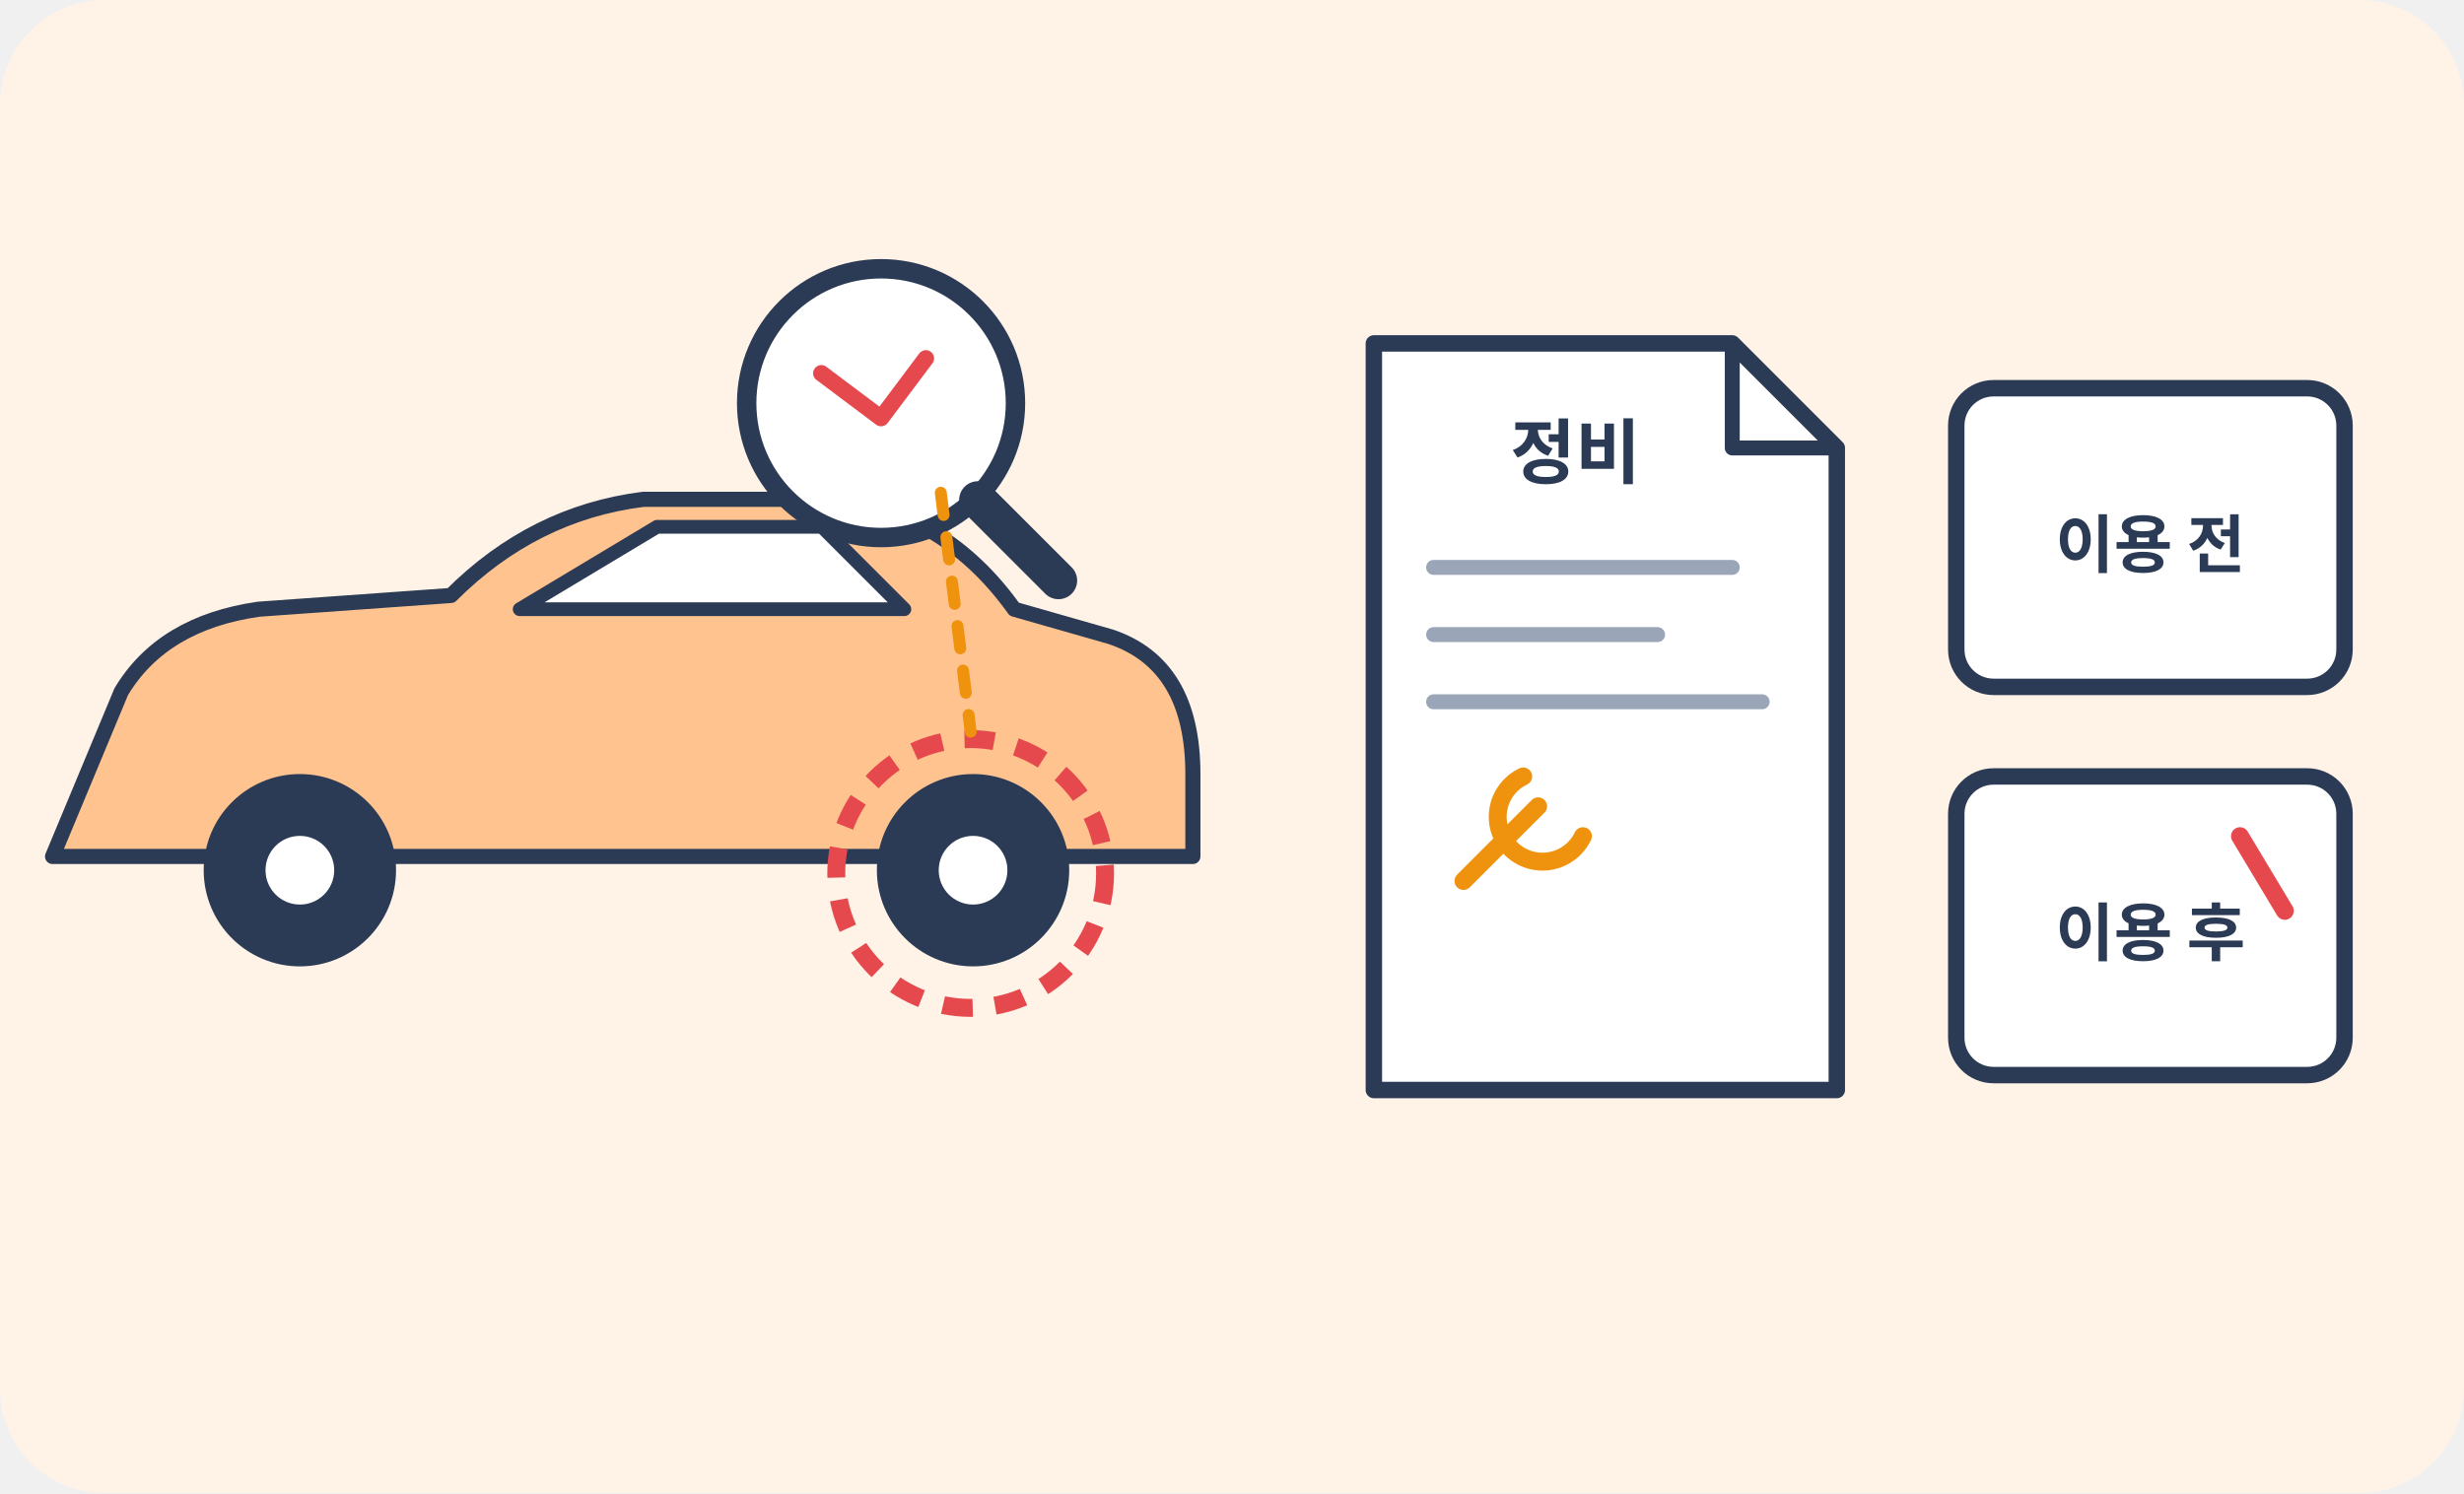
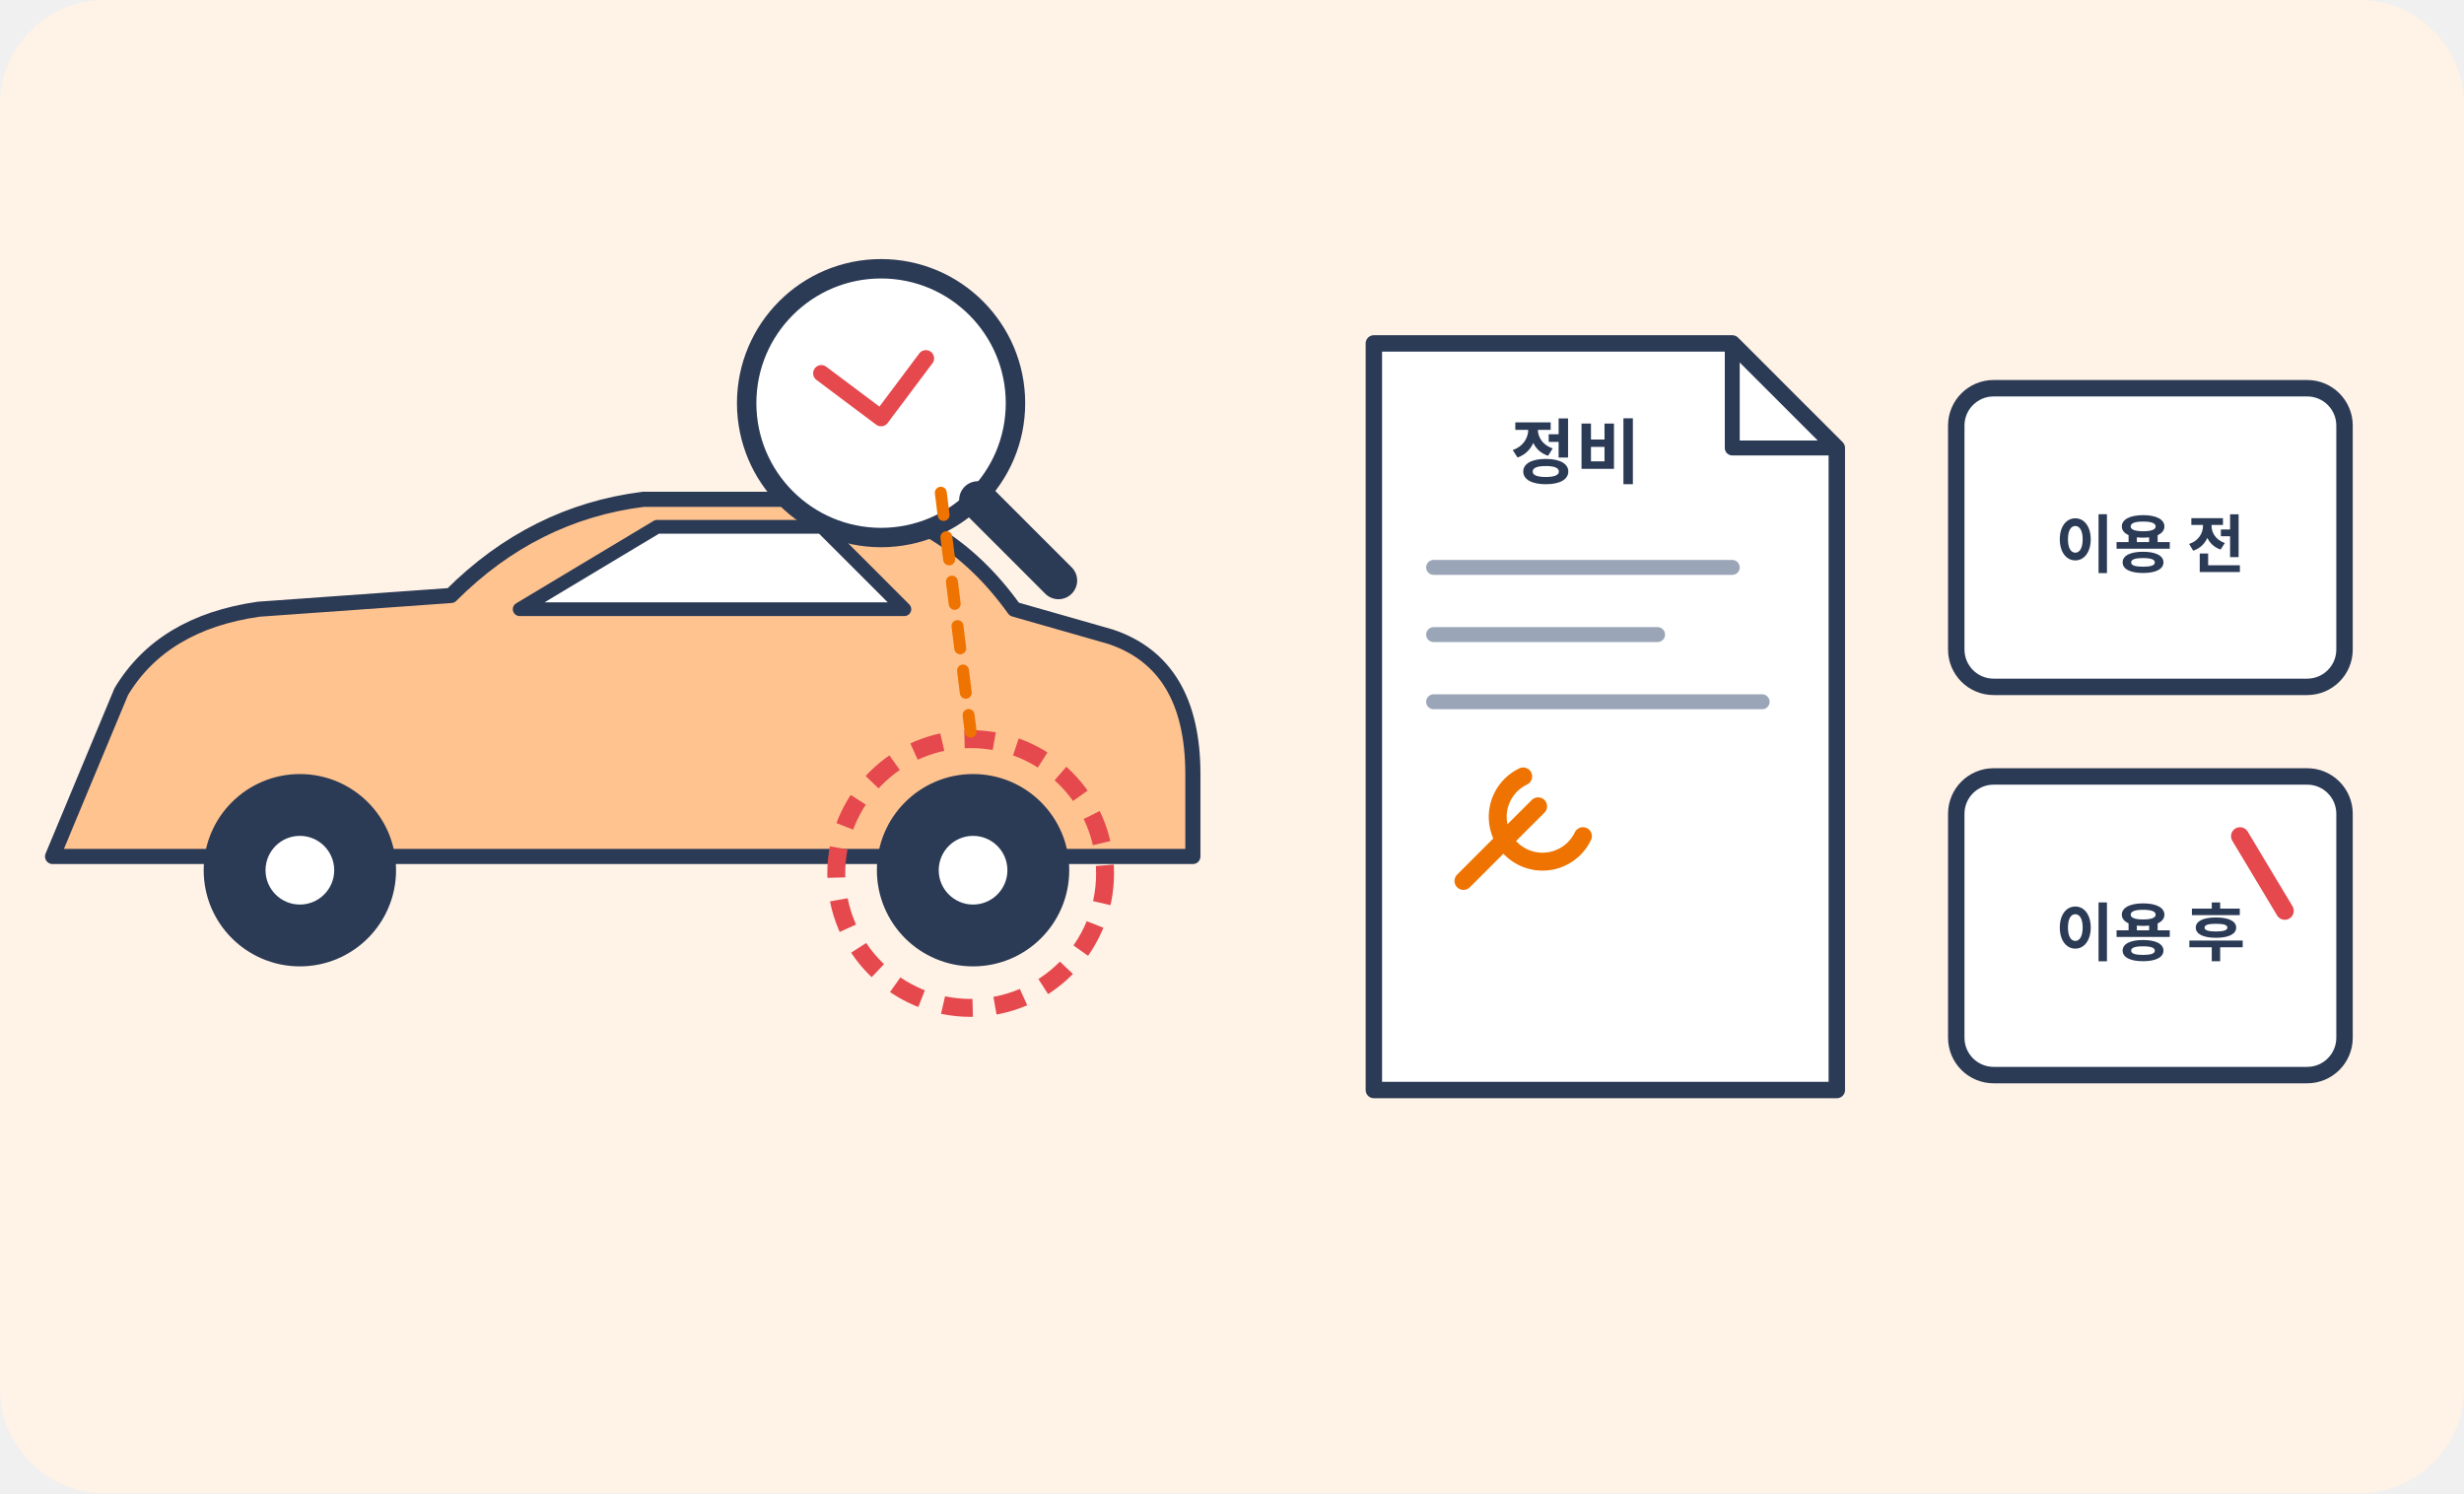
<svg xmlns="http://www.w3.org/2000/svg" viewBox="0 0 330 200">
  <rect width="330" height="200" rx="14" fill="#fff2e6" />
  <g transform="translate(-4 8) scale(.92)">
    <path d="M12 116 L22 92 Q28 82 42 80 L70 78 Q82 66 98 64 H126 Q142 66 152 80 L166 84 Q178 88 178 104 V116 Z" fill="#ffc38f" stroke="#2b3a55" stroke-width="2.2" stroke-linejoin="round" />
    <path d="M80 80 L100 68 H124 L136 80 Z" fill="#fff" stroke="#2b3a55" stroke-width="2" stroke-linecap="round" stroke-linejoin="round" />
    <circle cx="48" cy="118" r="14" fill="#2b3a55" />
    <circle cx="48" cy="118" r="5" fill="#fff" />
    <circle cx="146" cy="118" r="14" fill="#2b3a55" />
    <circle cx="146" cy="118" r="5" fill="#fff" />
  </g>
  <circle cx="130" cy="117" r="18" fill="none" stroke="#e5484d" stroke-width="2.4" stroke-dasharray="4 3" />
  <circle cx="118" cy="54" r="18" fill="#fff" stroke="#2b3a55" stroke-width="2.6" />
  <path d="M110 50 l8 6 l6 -8" fill="none" stroke="#e5484d" stroke-width="2.2" stroke-linecap="round" stroke-linejoin="round" />
  <path d="M130.96 66.96 l10.8 10.8" fill="none" stroke="#2b3a55" stroke-width="5" stroke-linecap="round" stroke-linejoin="round" />
-   <path d="M126 66 L130 98" fill="none" stroke="#ef920e" stroke-width="1.6" stroke-linecap="round" stroke-linejoin="round" stroke-dasharray="3 3" />
+   <path d="M126 66 L130 98" fill="none" stroke="#ef7300" stroke-width="1.6" stroke-linecap="round" stroke-linejoin="round" stroke-dasharray="3 3" />
  <path d="M184 46 H232 L246 60 V146 H184 Z" fill="#fff" stroke="#2b3a55" stroke-width="2.2" stroke-linejoin="round" />
  <path d="M232 46 V60 H246" fill="none" stroke="#2b3a55" stroke-width="2" stroke-linecap="round" stroke-linejoin="round" />
  <text x="211.0" y="64" text-anchor="middle" font-size="9.5" font-weight="800" fill="#2b3a55" font-family="Pretendard,'Noto Sans KR','Apple SD Gothic Neo',sans-serif">정비</text>
  <path d="M192 76 h40" fill="none" stroke="#9aa6b8" stroke-width="2" stroke-linecap="round" stroke-linejoin="round" />
  <path d="M192 85 h30" fill="none" stroke="#9aa6b8" stroke-width="2" stroke-linecap="round" stroke-linejoin="round" />
  <path d="M192 94 h44" fill="none" stroke="#9aa6b8" stroke-width="2" stroke-linecap="round" stroke-linejoin="round" />
-   <path d="M196 118 l10 -10 m-2 -4 a6 6 0 1 0 8 8" fill="none" stroke="#ef920e" stroke-width="2.4" stroke-linecap="round" stroke-linejoin="round" />
+   <path d="M196 118 l10 -10 m-2 -4 a6 6 0 1 0 8 8" fill="none" stroke="#ef7300" stroke-width="2.4" stroke-linecap="round" stroke-linejoin="round" />
  <rect x="262" y="52" width="52" height="40" rx="5" fill="#fff" stroke="#2b3a55" stroke-width="2.2" />
  <text x="288" y="76" text-anchor="middle" font-size="8.5" font-weight="800" fill="#2b3a55" font-family="Pretendard,'Noto Sans KR','Apple SD Gothic Neo',sans-serif">이용 전</text>
  <rect x="262" y="104" width="52" height="40" rx="5" fill="#fff" stroke="#2b3a55" stroke-width="2.2" />
  <text x="288" y="128" text-anchor="middle" font-size="8.5" font-weight="800" fill="#2b3a55" font-family="Pretendard,'Noto Sans KR','Apple SD Gothic Neo',sans-serif">이용 후</text>
  <path d="M300 112 l6 10" fill="none" stroke="#e5484d" stroke-width="2.4" stroke-linecap="round" stroke-linejoin="round" />
</svg>
